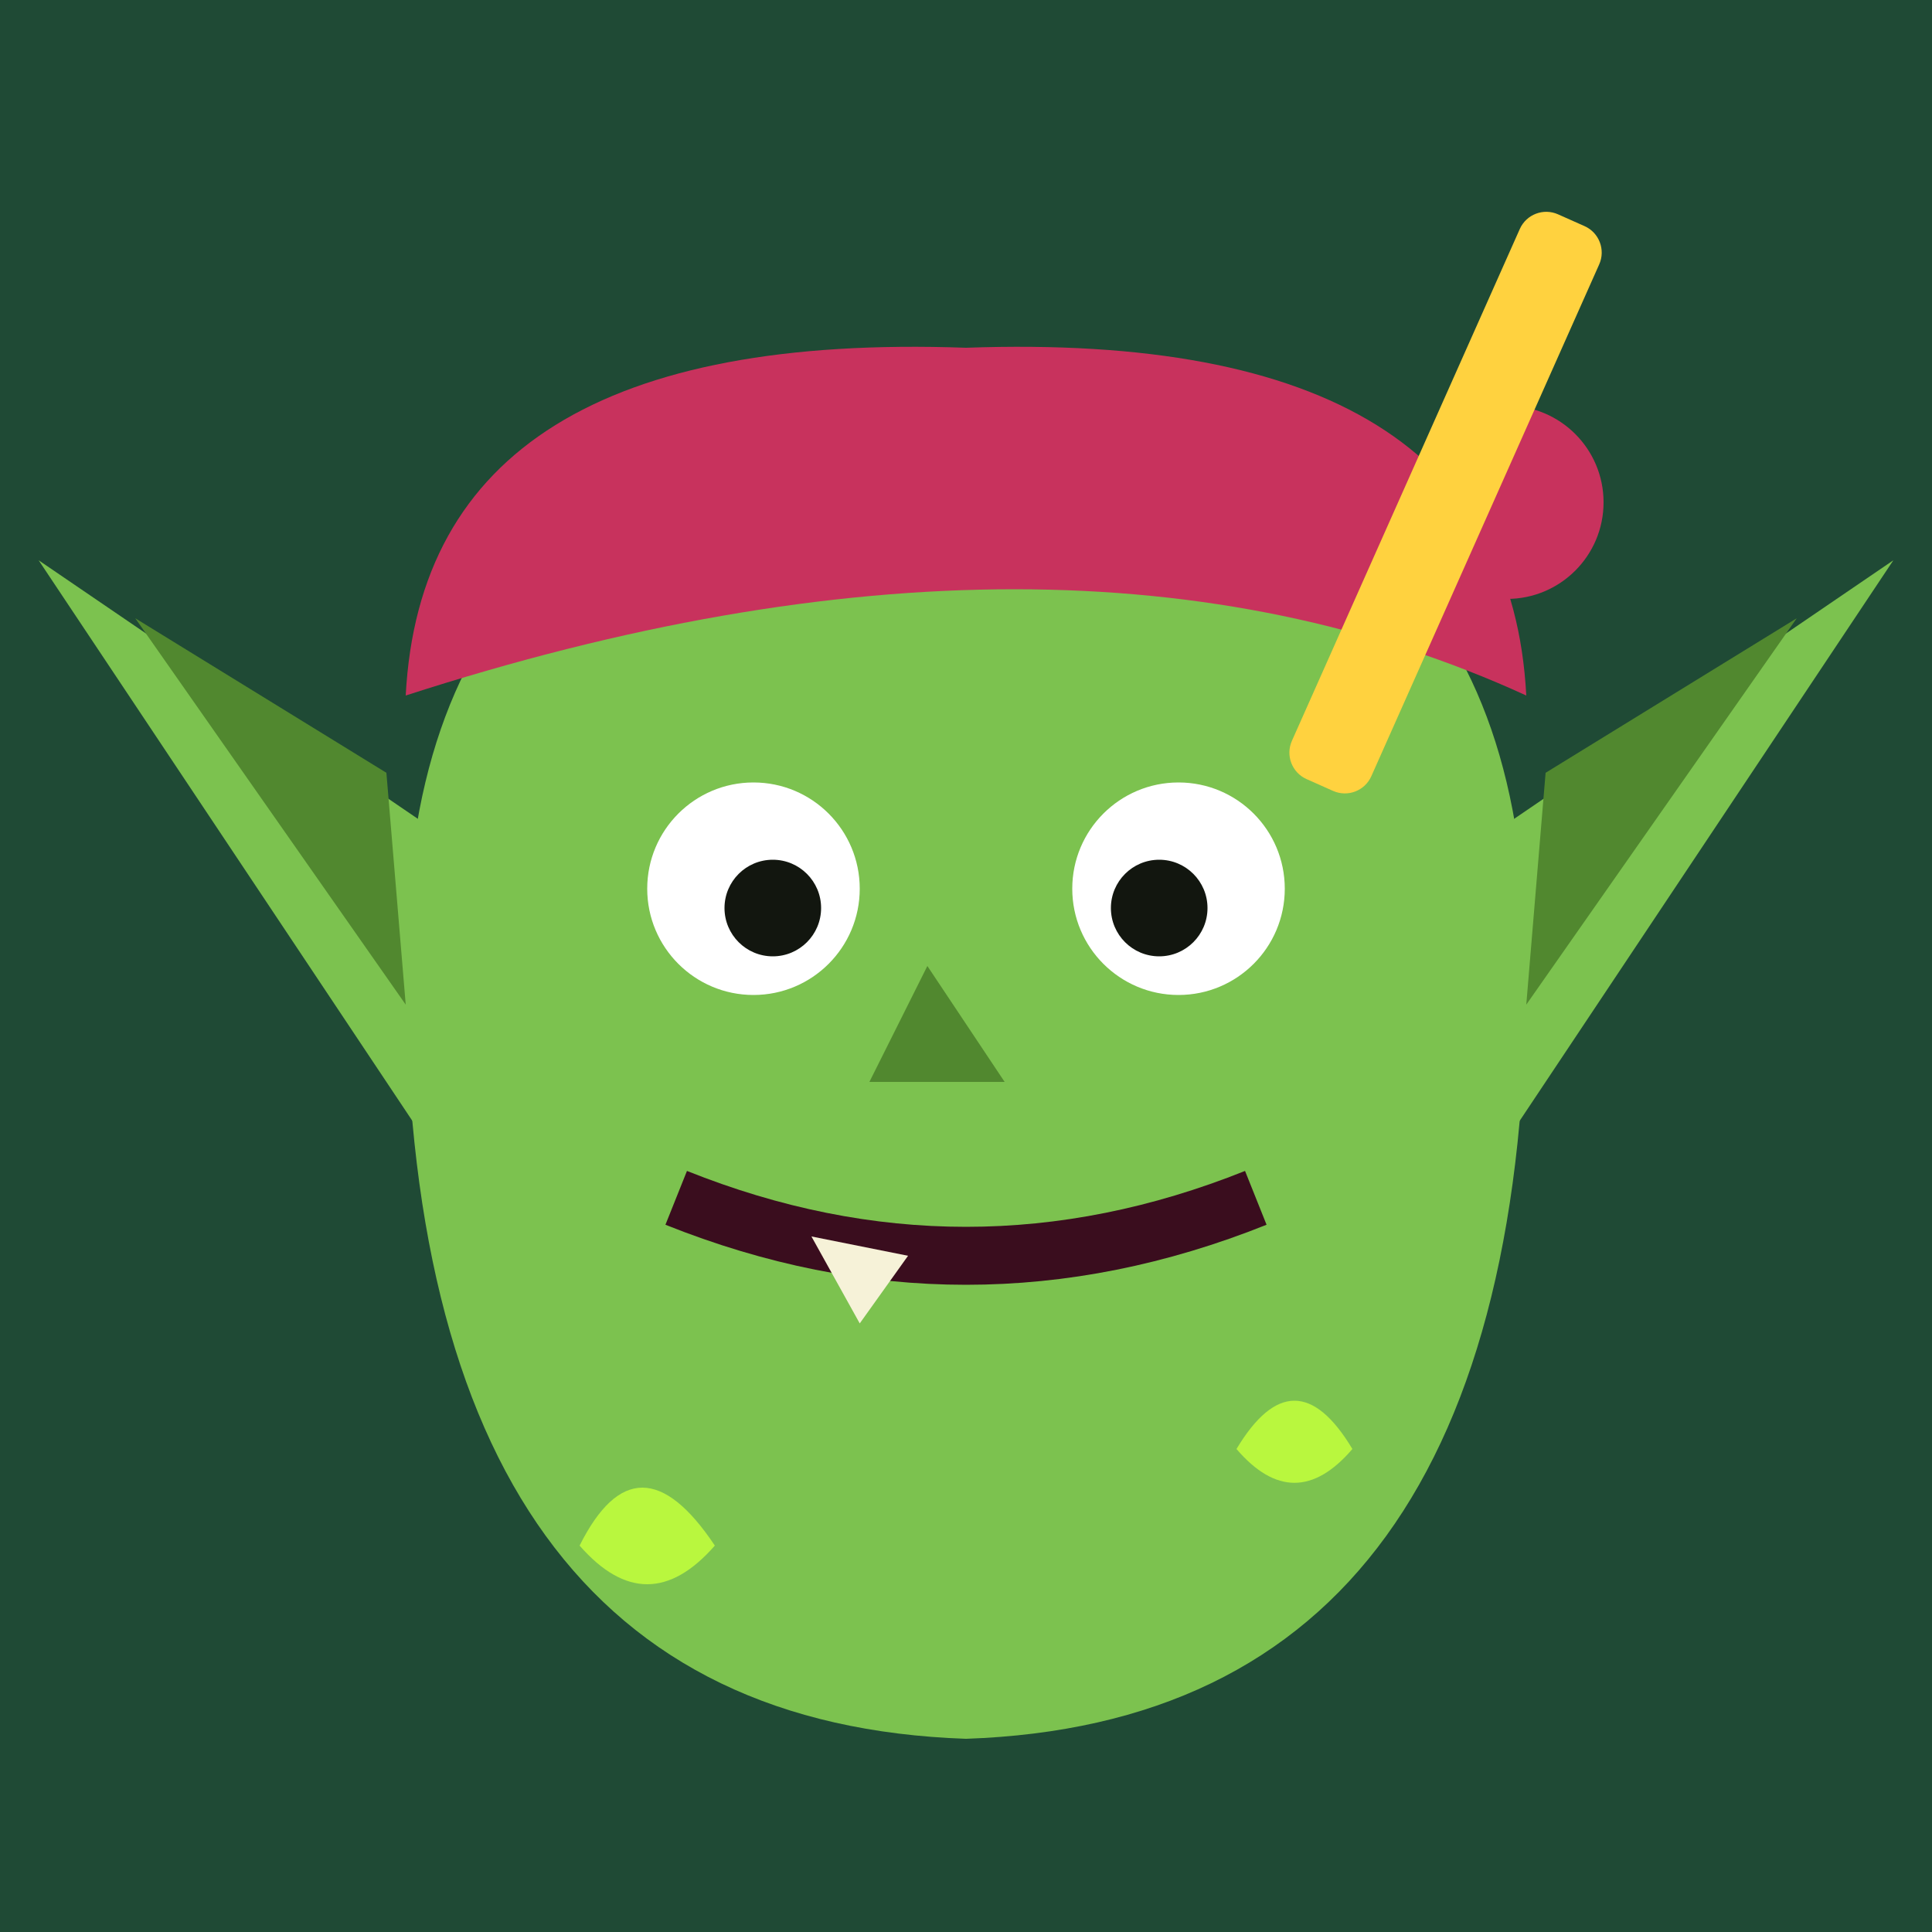
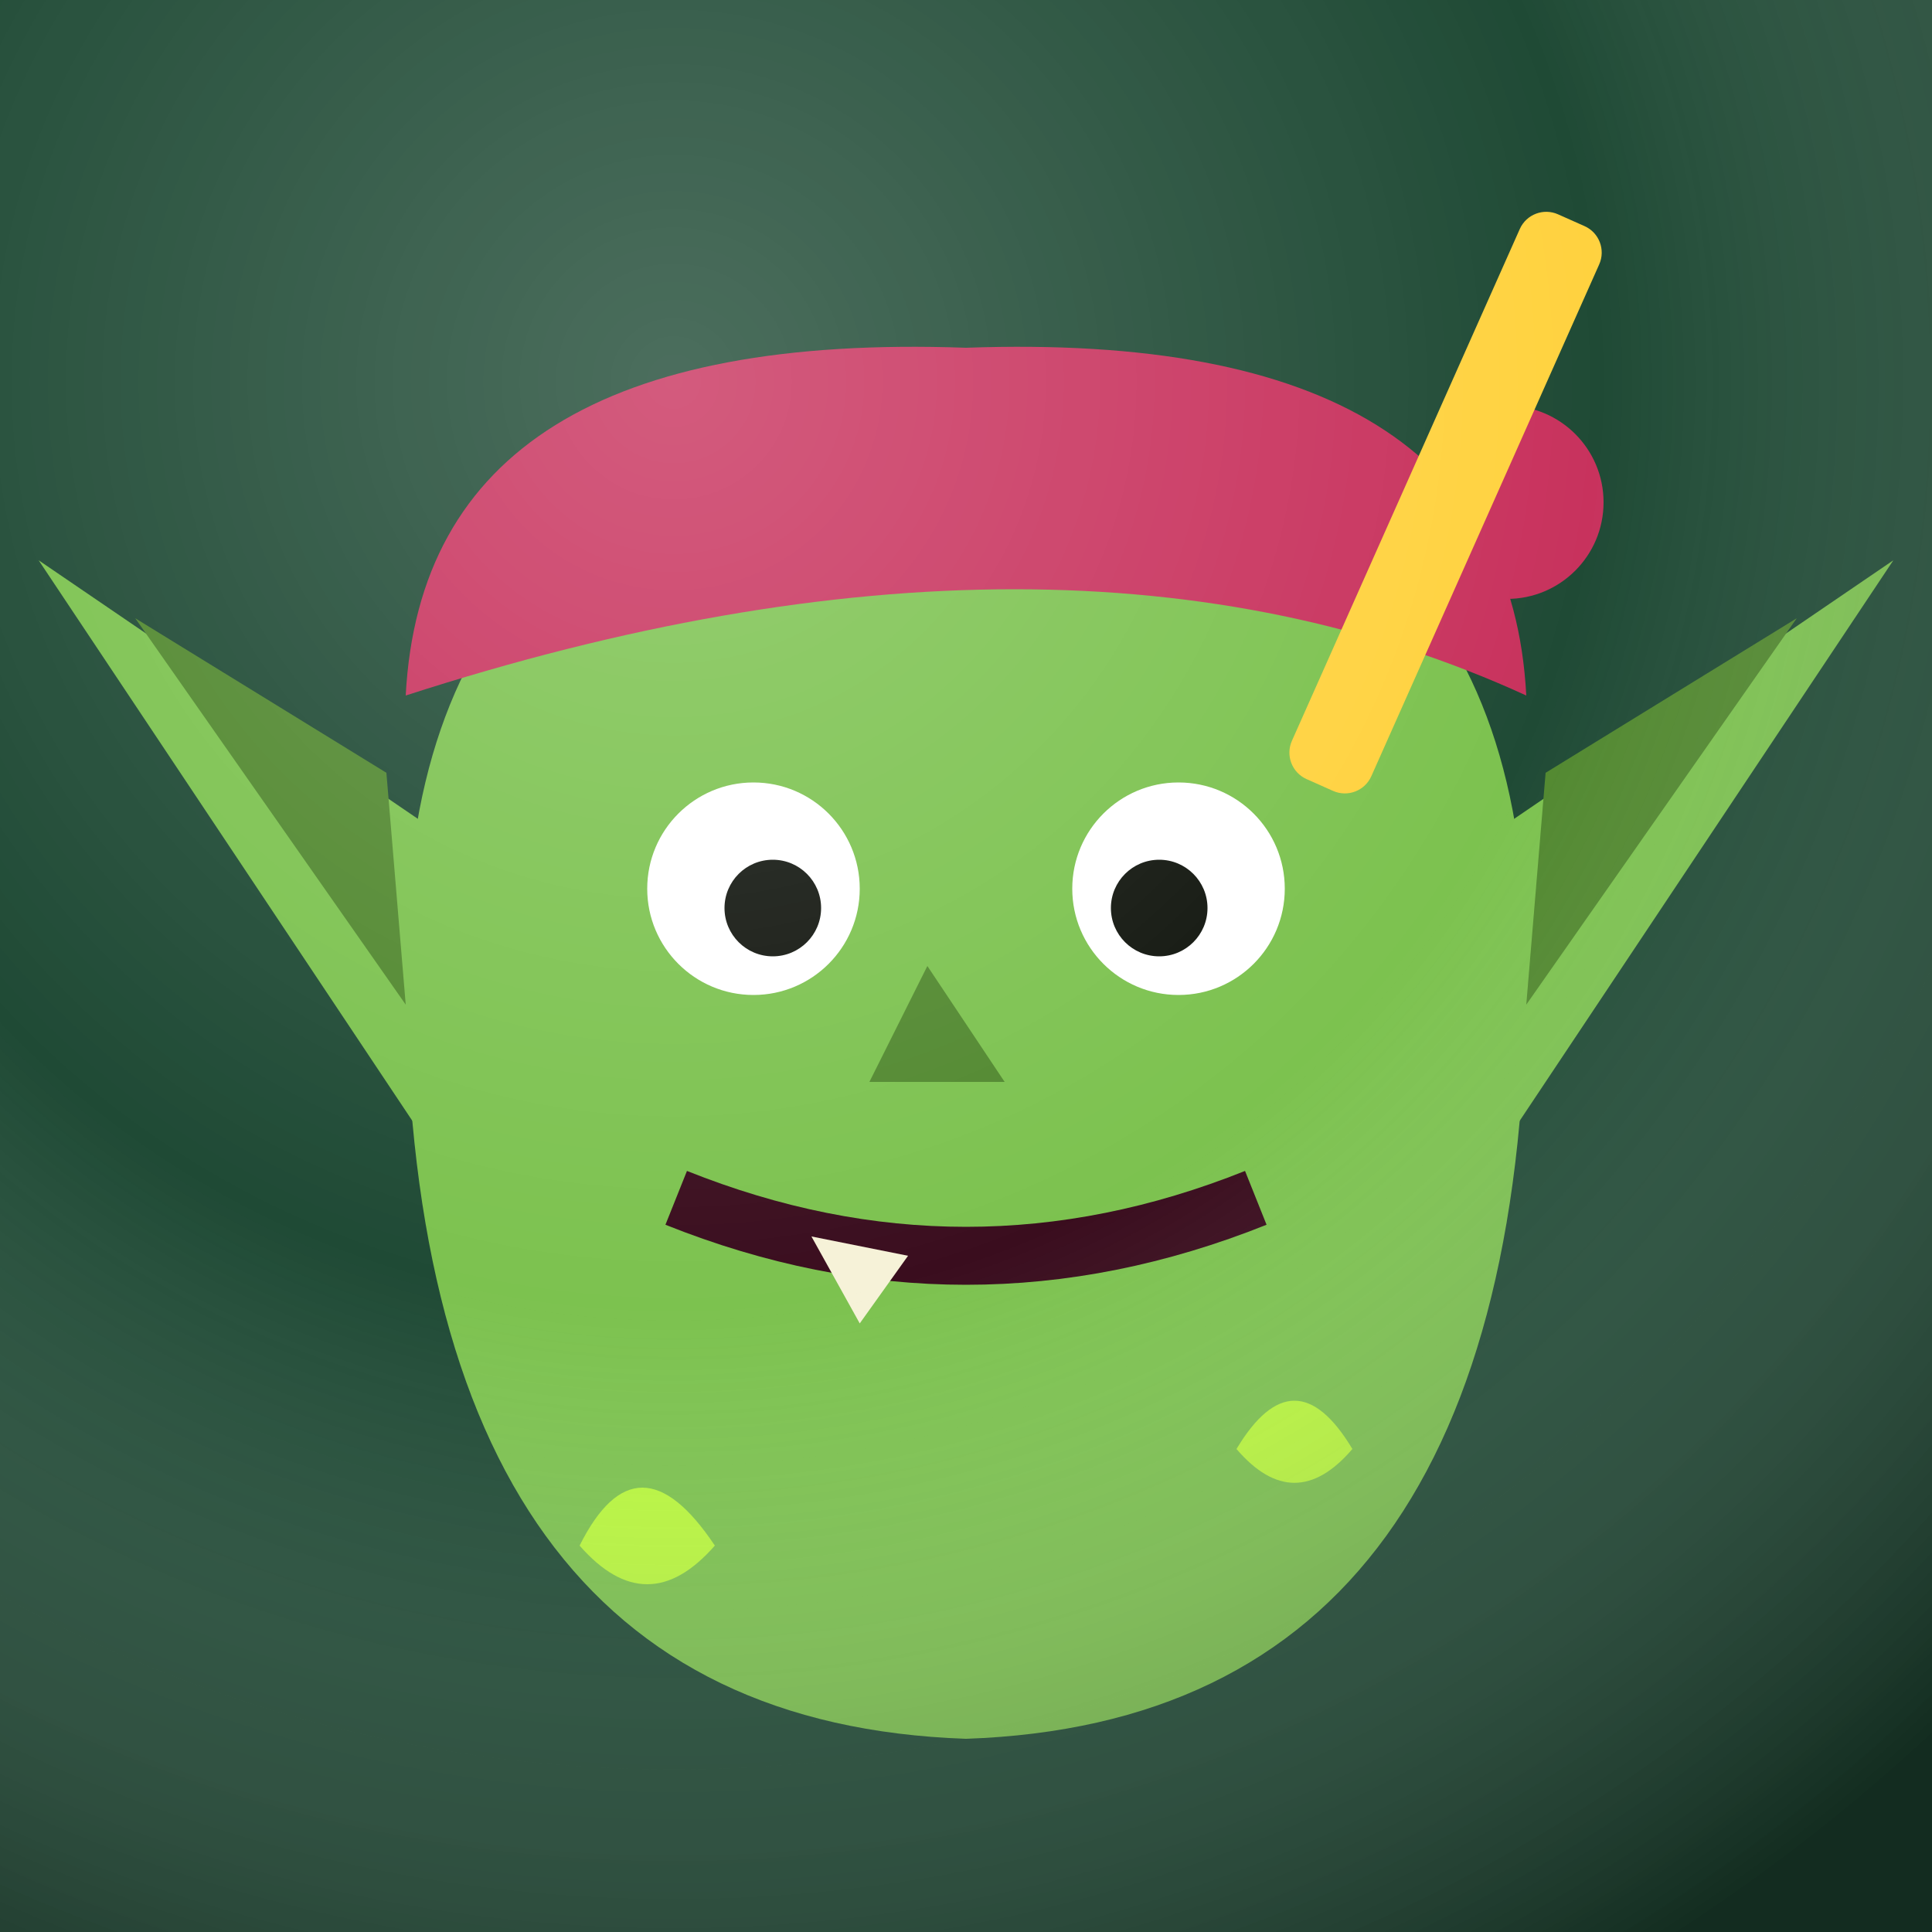
<svg xmlns="http://www.w3.org/2000/svg" viewBox="0 0 200 200" width="200" height="200">
  <rect width="200" height="200" fill="#1f4a35" />
  <path d="M48 88 L4 58 L44 118Z" fill="#7cc24f" />
  <path d="M152 88 L196 58 L156 118Z" fill="#7cc24f" />
  <path d="M40 80 L14 64 L42 104Z" fill="#51882f" />
  <path d="M160 80 L186 64 L158 104Z" fill="#51882f" />
  <path d="M42 100 Q42 44 100 44 Q158 44 158 100 Q158 178 100 180 Q42 178 42 100Z" fill="#7cc24f" />
  <circle cx="78" cy="92" r="11" fill="#fff" />
  <circle cx="122" cy="92" r="11" fill="#fff" />
  <circle cx="80" cy="94" r="5" fill="#12160f" />
  <circle cx="120" cy="94" r="5" fill="#12160f" />
  <path d="M96 100 L90 112 L104 112Z" fill="#51882f" />
  <path d="M70 124 Q100 136 130 124" stroke="#3a0d1e" stroke-width="6" fill="none" />
  <path d="M84 128l5 9 5-7z" fill="#f6f2d8" />
  <path d="M42 72 Q44 34 100 36 Q156 34 158 72 Q110 50 42 72Z" fill="#c8325d" />
  <circle cx="156" cy="52" r="10" fill="#c8325d" />
  <rect x="146" y="20" width="9" height="64" rx="3" transform="rotate(24 150 50)" fill="#ffd23f" />
  <path d="M60 160 q6 -12 14 0 q-7 8 -14 0zM128 150 q6 -10 12 0 q-6 7 -12 0z" fill="#b9f73e" />
+   <defs>
+     <radialGradient id="lumiere" cx=".35" cy=".2" r=".95">
+       <stop offset="0" stop-color="#fff" stop-opacity=".2" />
+       <stop offset=".5" stop-color="#fff" stop-opacity="0" />
+       <stop offset="1" stop-color="#000" stop-opacity=".4" />
+     </radialGradient>
+   </defs>
+   <rect width="200" height="200" fill="url(#lumiere)" />
</svg>
